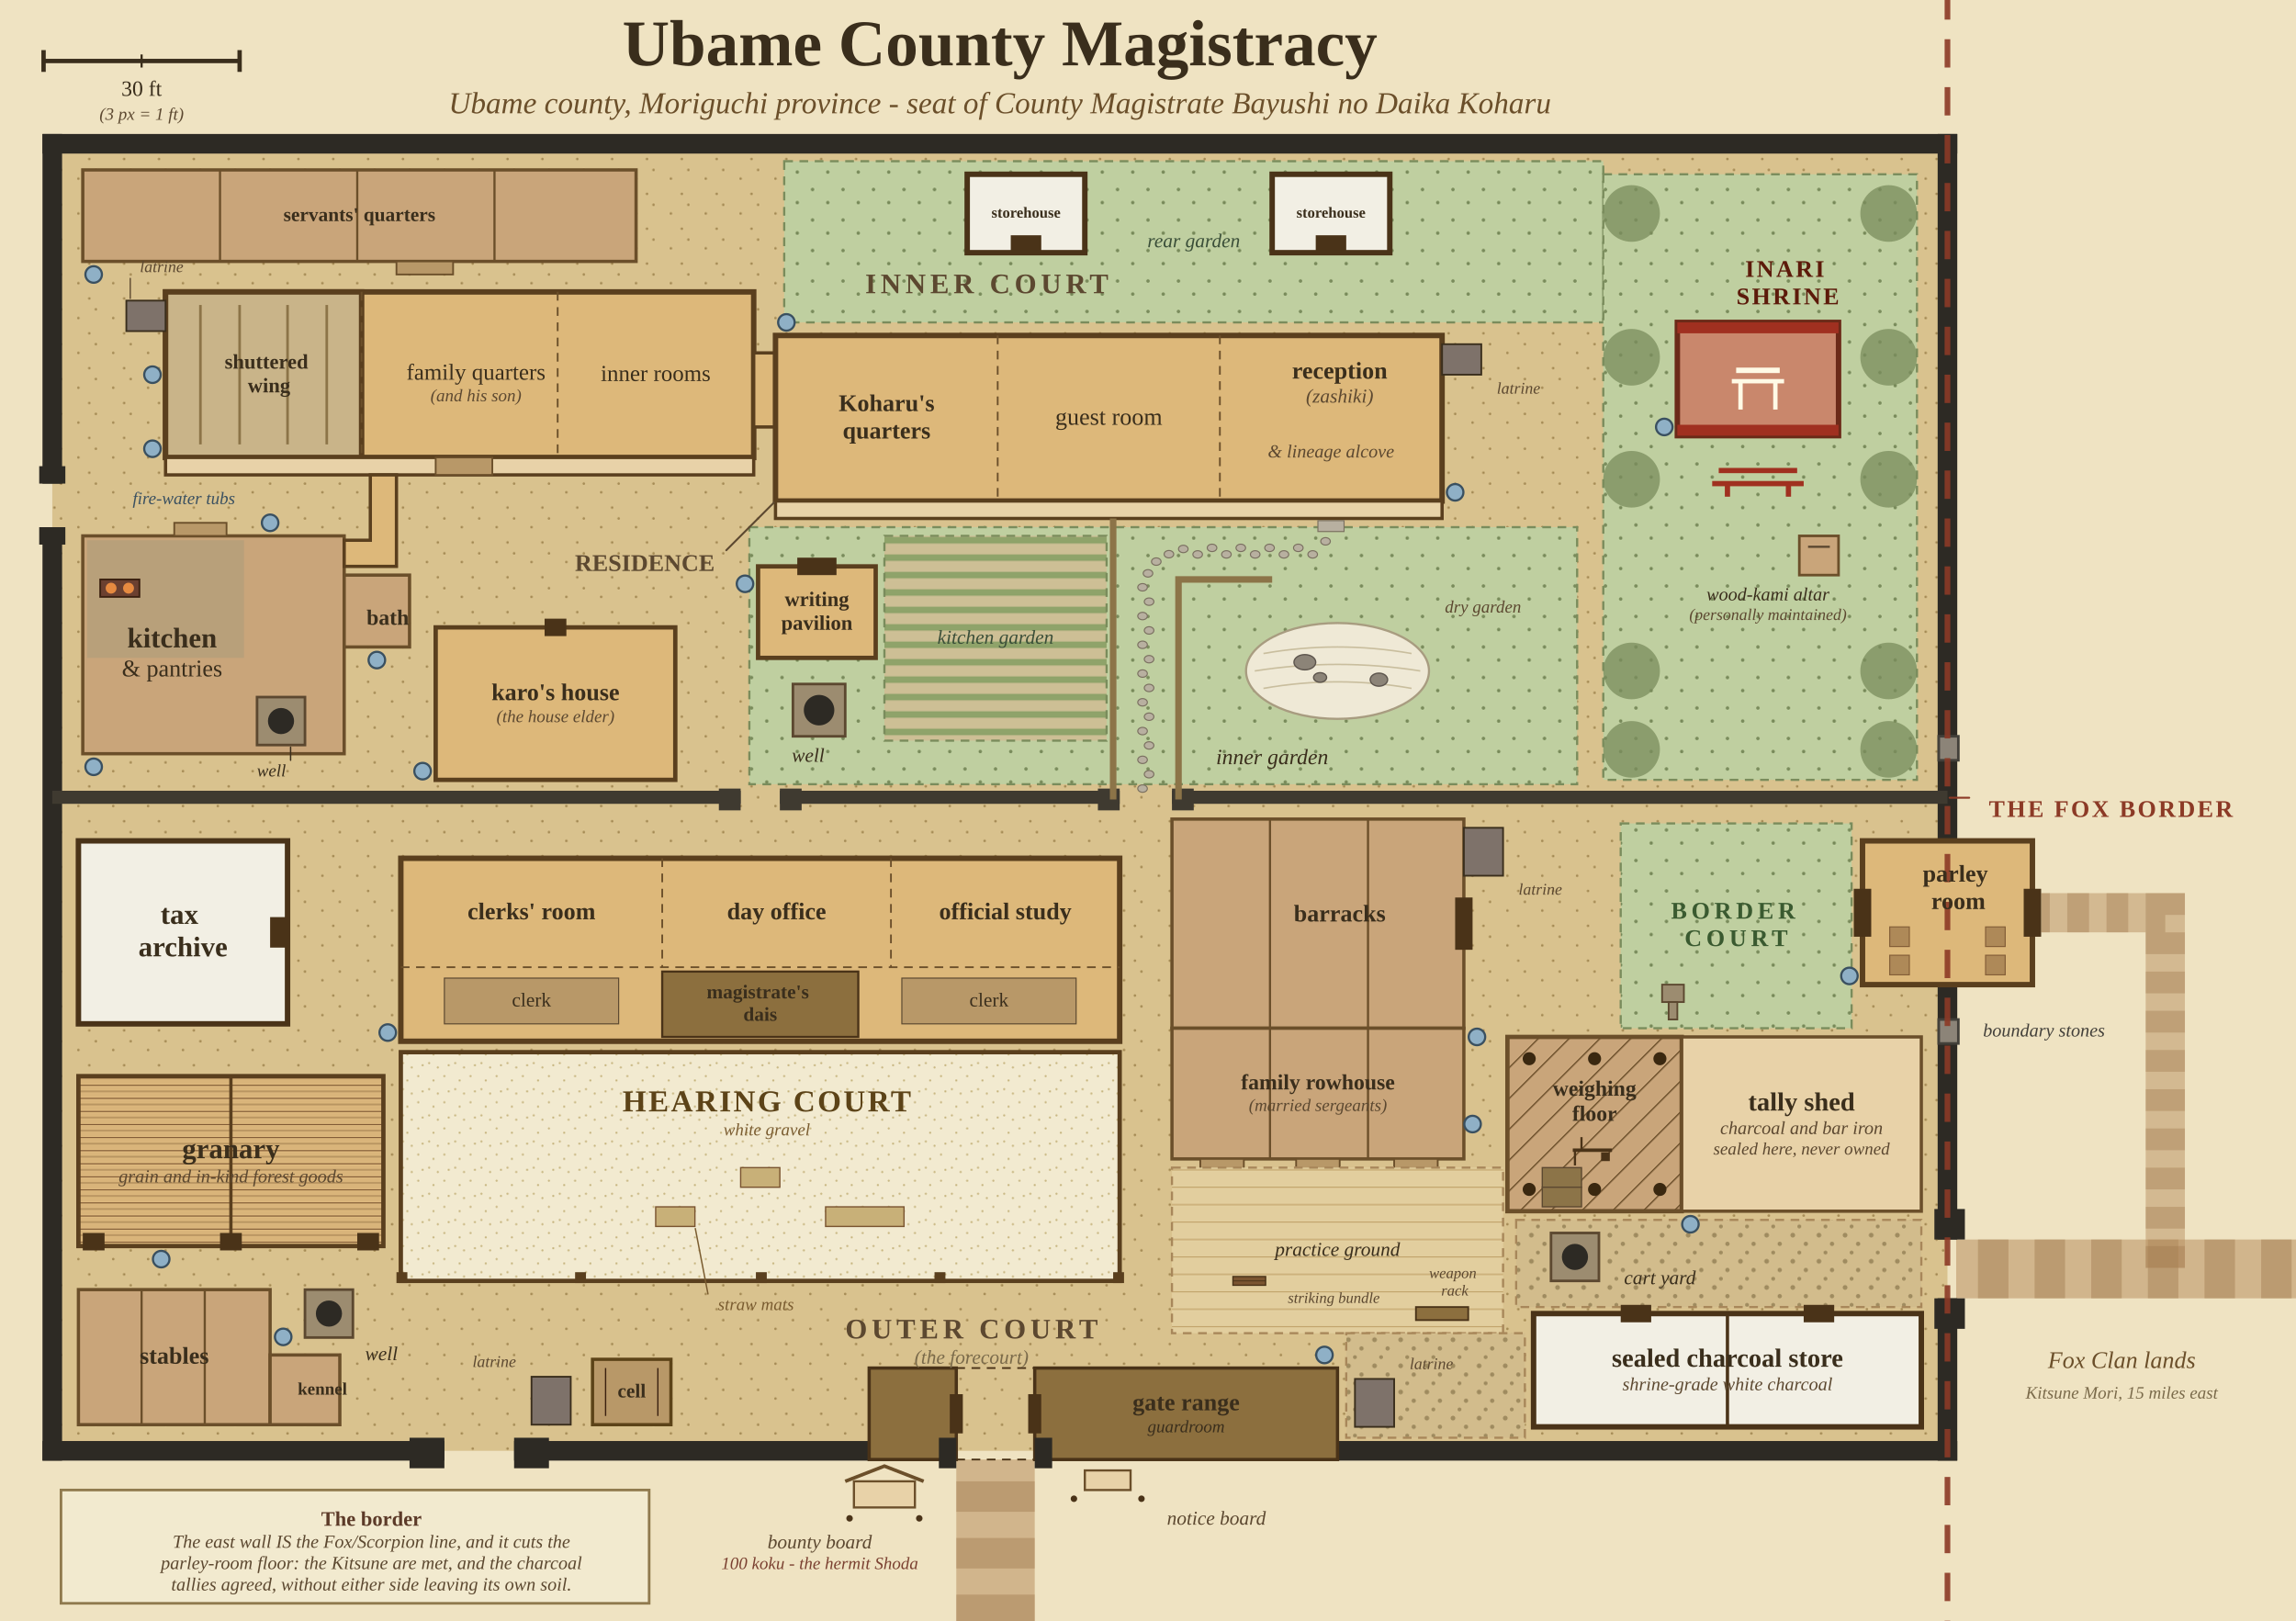
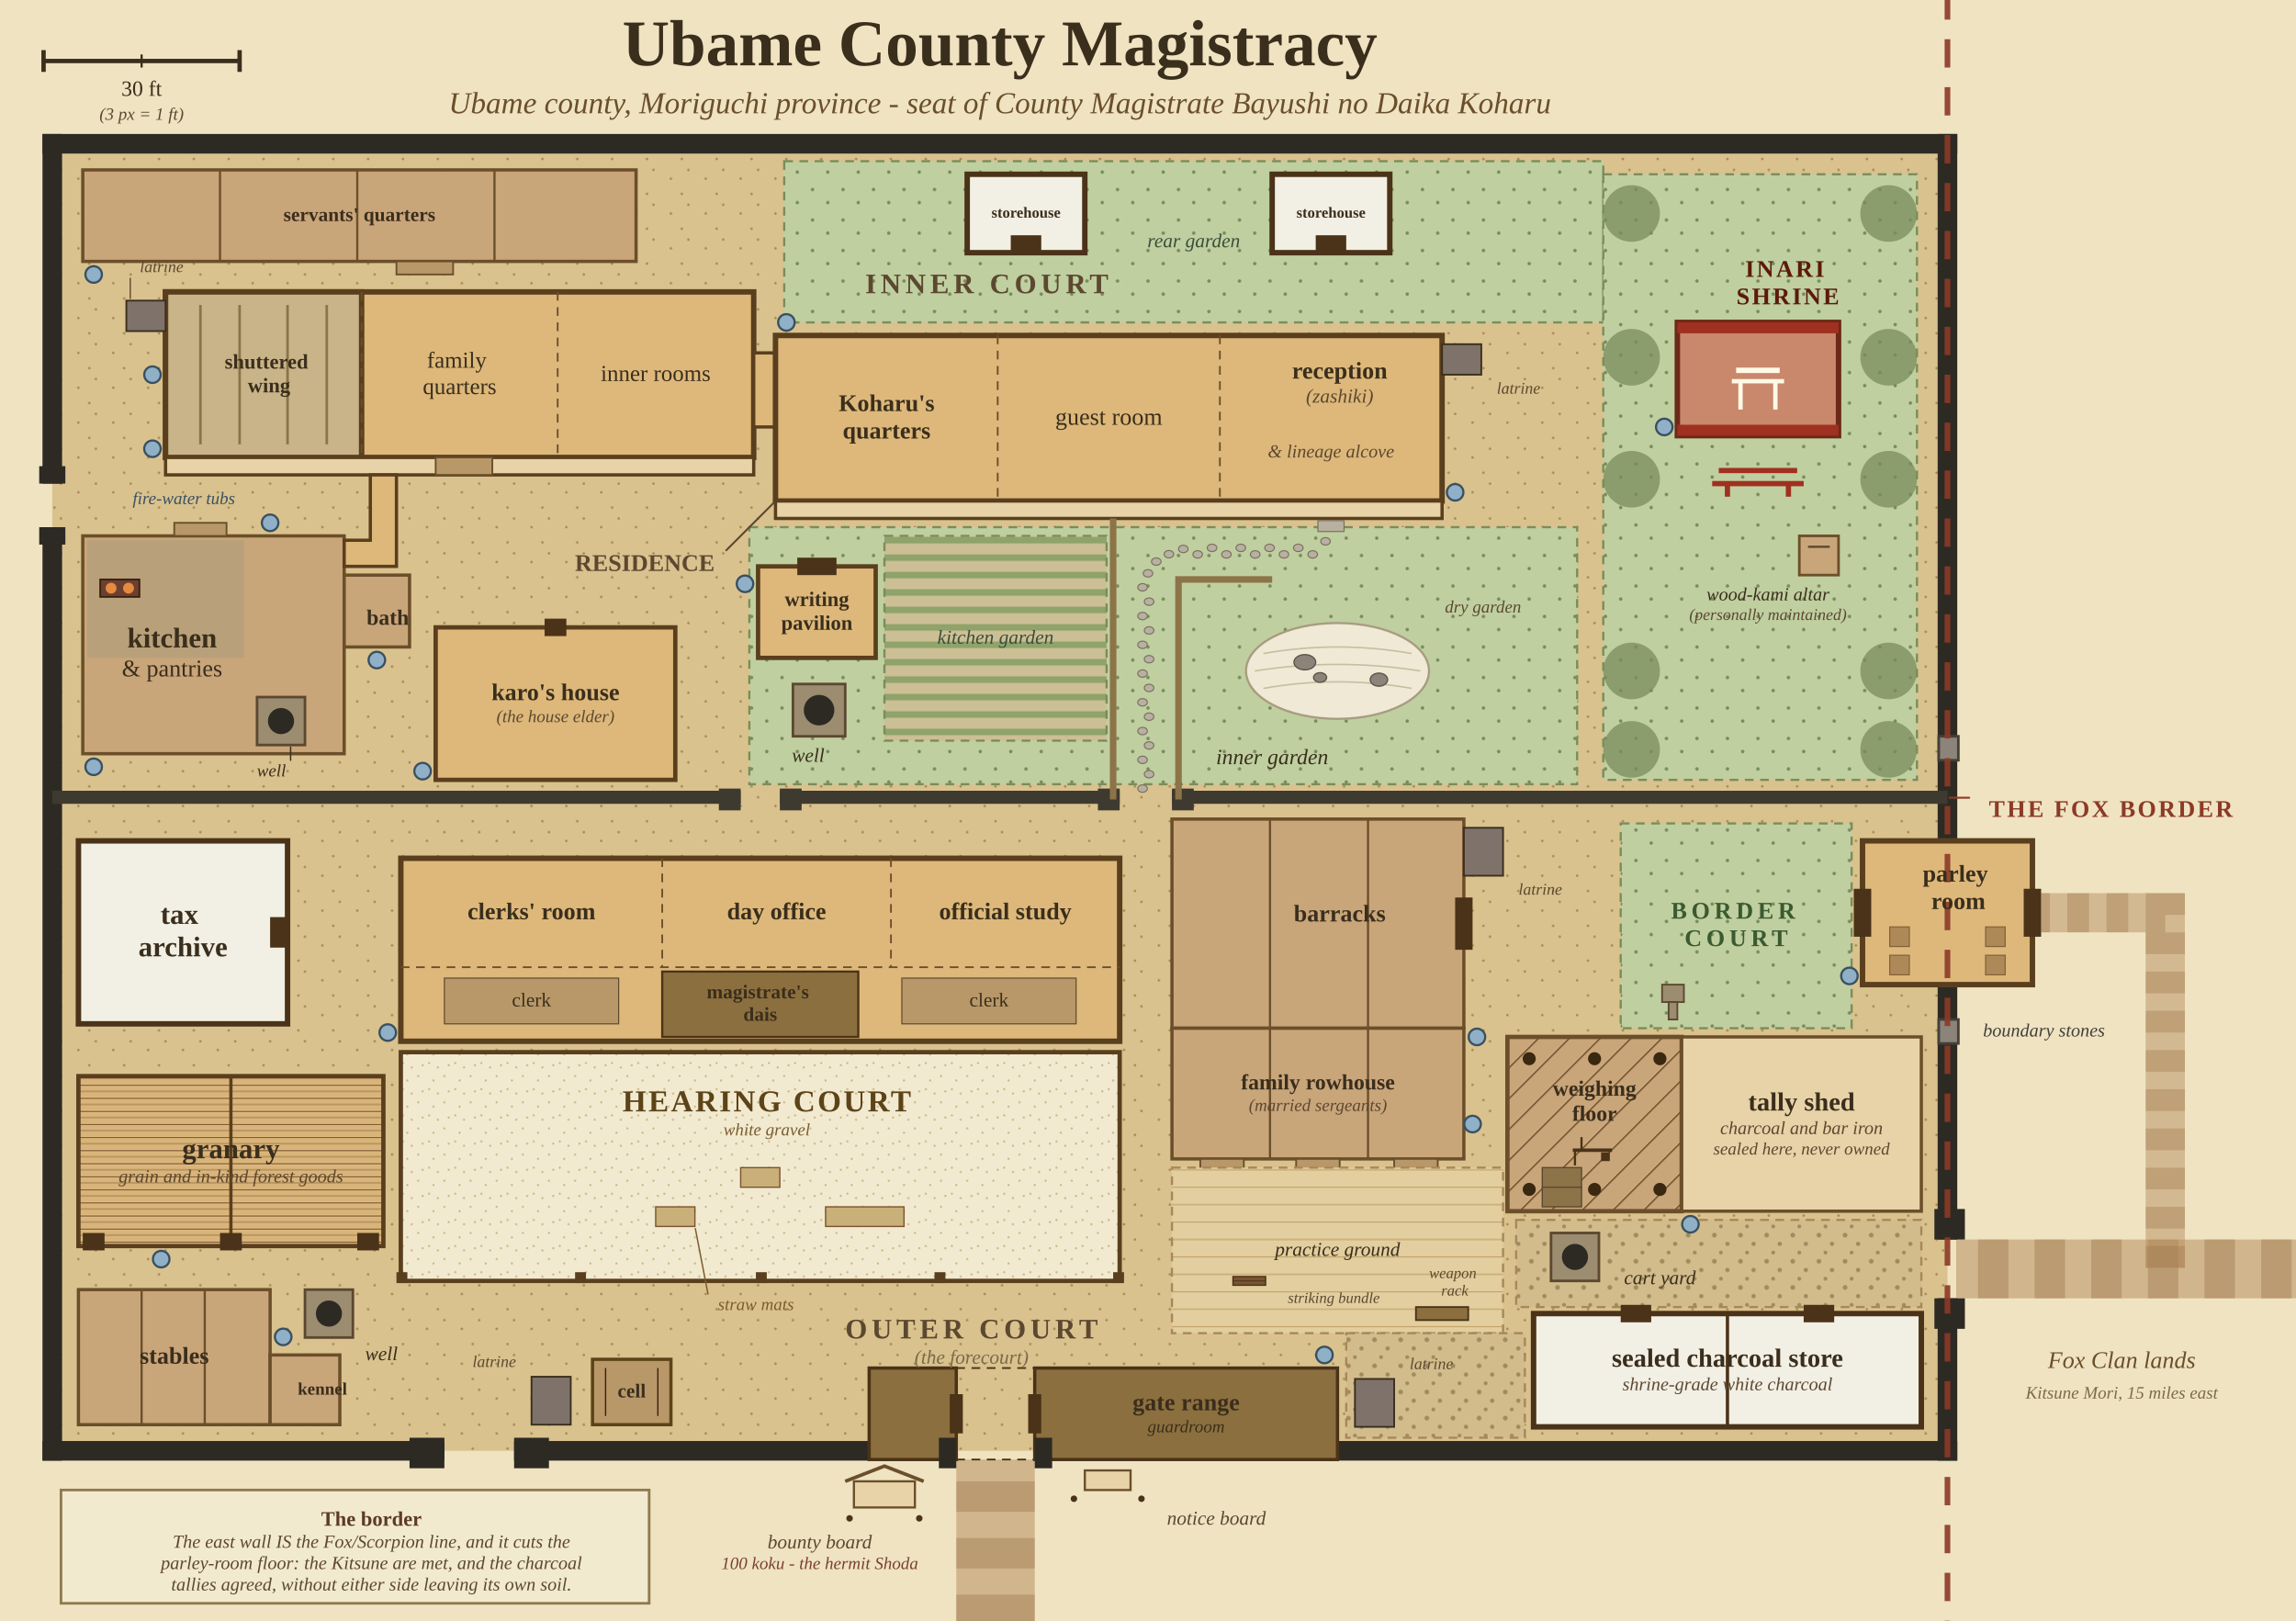
<svg xmlns="http://www.w3.org/2000/svg" viewBox="176 84 1054 744" font-family="Georgia, 'Times New Roman', serif">
  <defs>
    <pattern id="colonnade-hatch" patternUnits="userSpaceOnUse" width="10" height="10" patternTransform="rotate(45)">
      <rect width="10" height="10" fill="#C9A57A" />
      <line x1="0" y1="0" x2="0" y2="10" stroke="#6B4F2A" stroke-width="1.2" />
    </pattern>
    <pattern id="vegetable-rows" patternUnits="userSpaceOnUse" width="8" height="8">
      <rect width="8" height="8" fill="#CDBF95" />
      <rect y="2.5" width="8" height="3" fill="#8FA36A" />
    </pattern>
    <pattern id="garden-stipple" patternUnits="userSpaceOnUse" width="14" height="14">
      <rect width="14" height="14" fill="#BFCFA0" />
      <circle cx="3" cy="3" r="0.8" fill="#7A8C5C" />
      <circle cx="10" cy="9" r="0.8" fill="#7A8C5C" />
    </pattern>
    <pattern id="court-earth" patternUnits="userSpaceOnUse" width="16" height="16">
      <rect width="16" height="16" fill="#D9C28E" />
      <circle cx="4" cy="6" r="0.6" fill="#A88E58" />
      <circle cx="12" cy="2" r="0.6" fill="#A88E58" />
      <circle cx="9" cy="13" r="0.6" fill="#A88E58" />
    </pattern>
    <pattern id="keiko-earth" patternUnits="userSpaceOnUse" width="16" height="16">
      <rect width="16" height="16" fill="#E2CE9E" />
      <line x1="0" y1="5" x2="16" y2="5" stroke="#C2A46C" stroke-width="0.5" />
      <line x1="0" y1="13" x2="16" y2="13" stroke="#C2A46C" stroke-width="0.5" />
    </pattern>
    <pattern id="oshirasu-sand" patternUnits="userSpaceOnUse" width="12" height="12">
      <rect width="12" height="12" fill="#F2EAD0" />
      <circle cx="3" cy="4" r="0.5" fill="#C9B884" />
      <circle cx="8" cy="2" r="0.5" fill="#C9B884" />
      <circle cx="10" cy="9" r="0.5" fill="#C9B884" />
      <circle cx="5" cy="10" r="0.5" fill="#C9B884" />
      <circle cx="1" cy="8" r="0.5" fill="#C9B884" />
    </pattern>
    <pattern id="granary-slats" patternUnits="userSpaceOnUse" width="14" height="6">
      <rect width="14" height="6" fill="#D9B47A" />
      <line x1="0" y1="0" x2="14" y2="0" stroke="#7A5430" stroke-width="0.8" />
      <line x1="0" y1="3" x2="14" y2="3" stroke="#A88454" stroke-width="0.5" />
    </pattern>
    <pattern id="cart-gravel" patternUnits="userSpaceOnUse" width="12" height="12">
      <rect width="12" height="12" fill="#D2BC8C" />
      <circle cx="3" cy="3" r="1.1" fill="#A08C60" />
      <circle cx="9" cy="7" r="1.0" fill="#A08C60" />
      <circle cx="6" cy="11" r="0.9" fill="#A08C60" />
    </pattern>
  </defs>
  <rect x="0" y="0" width="1300" height="900" fill="#EFE3C2" data-kind="-" />
  <g data-kind="road">
    <path d="M 633 830 L 633 754" stroke="#B89060" stroke-width="36" stroke-linecap="butt" opacity="0.55" />
    <path d="M 633 830 L 633 754" stroke="#9C7448" stroke-width="36" stroke-dasharray="14 12" fill="none" opacity="0.4" />
  </g>
  <g data-kind="road">
    <path d="M 1280 666.5 L 1074 666.5" stroke="#B89060" stroke-width="27" stroke-linecap="butt" opacity="0.55" />
    <path d="M 1280 666.5 L 1074 666.5" stroke="#9C7448" stroke-width="27" stroke-dasharray="14 12" fill="none" opacity="0.4" />
    <path d="M 1170 666 L 1170 503 L 1113 503" stroke="#B89060" stroke-width="18" fill="none" stroke-linecap="butt" opacity="0.5" />
    <path d="M 1170 666 L 1170 503 L 1113 503" stroke="#9C7448" stroke-width="18" stroke-dasharray="10 8" fill="none" opacity="0.35" />
  </g>
  <text x="635" y="114" text-anchor="middle" font-size="30" font-weight="bold" fill="#3A2E1C" data-kind="-">Ubame County Magistracy</text>
  <text x="635" y="136" text-anchor="middle" font-size="14" font-style="italic" fill="#6B4F2A" data-kind="-">Ubame county, Moriguchi province - seat of County Magistrate Bayushi no Daika Koharu</text>
  <g data-kind="-">
    <g stroke="#3A2E1C">
      <line x1="196" y1="112" x2="286" y2="112" stroke-width="2" />
      <line x1="196" y1="107" x2="196" y2="117" stroke-width="2" />
      <line x1="286" y1="107" x2="286" y2="117" stroke-width="2" />
      <line x1="241" y1="109" x2="241" y2="115" stroke-width="1" />
    </g>
    <text x="241" y="128" text-anchor="middle" font-size="10" fill="#3A2E1C">30 ft</text>
    <text x="241" y="139" text-anchor="middle" font-size="8" font-style="italic" fill="#5C4830">(3 px = 1 ft)</text>
  </g>
  <rect x="200" y="150" width="870" height="301" fill="url(#court-earth)" id="precinct" data-kind="inner court" />
  <rect x="200" y="450" width="870" height="300" fill="url(#court-earth)" id="precinct" data-kind="outer court" />
  <g stroke="#2D2A24" stroke-width="9" fill="none" stroke-linecap="square" data-kind="compound wall">
    <line x1="200" y1="150" x2="1070" y2="150" />
    <line x1="200" y1="150" x2="200" y2="301.5" />
    <line x1="200" y1="330.5" x2="200" y2="750" />
    <line x1="1070" y1="150" x2="1070" y2="465.5" />
    <line x1="1070" y1="540.5" x2="1070" y2="648.5" />
    <line x1="1070" y1="684.5" x2="1070" y2="750" />
    <line x1="200" y1="750" x2="375.5" y2="750" />
    <line x1="416.5" y1="750" x2="570.5" y2="750" />
    <line x1="794.5" y1="750" x2="1070" y2="750" />
  </g>
  <g fill="#2D2A24" data-kind="side gate">
    <rect x="364" y="744" width="16" height="14" />
    <rect x="412" y="744" width="16" height="14" />
    <rect x="194" y="298" width="12" height="8" />
    <rect x="194" y="326" width="12" height="8" />
    <rect x="1064" y="639" width="14" height="14" />
    <rect x="1064" y="680" width="14" height="14" />
  </g>
  <g stroke="#3F3A30" stroke-width="6" fill="none" data-kind="court divider">
    <line x1="200" y1="450" x2="516" y2="450" />
    <line x1="534" y1="450" x2="690" y2="450" />
    <line x1="714" y1="450" x2="1070" y2="450" />
  </g>
  <g fill="#3F3A30" data-kind="nakamon" data-part-of="court divider">
    <rect x="506" y="446" width="10" height="10" />
    <rect x="534" y="446" width="10" height="10" />
  </g>
  <g fill="#3F3A30" data-kind="nakamon" data-part-of="court divider">
    <rect x="680" y="446" width="10" height="10" />
    <rect x="714" y="446" width="10" height="10" />
  </g>
  <g data-kind="tax archive">
    <rect x="212" y="470" width="96" height="84" fill="#F2EFE4" stroke="#4A3318" stroke-width="2.5" />
    <rect x="300" y="505" width="8" height="14" fill="#4A3318" data-kind="door" />
    <text x="260.0" y="508.1" text-anchor="middle" font-size="13" font-weight="bold" fill="#3A2E1C">
      <tspan x="260.0" dy="0.0">tax</tspan>
      <tspan x="260.0" dy="14.9">archive</tspan>
    </text>
  </g>
  <g data-kind="granary">
    <rect x="212" y="578" width="140" height="78" fill="url(#granary-slats)" stroke="#5A3F1E" stroke-width="2" />
    <line x1="282" y1="578" x2="282" y2="656" stroke="#5A3F1E" stroke-width="1.5" />
    <g data-kind="granary stilts">
      <rect x="214" y="650" width="10" height="8" fill="#4A3318" />
      <rect x="277" y="650" width="10" height="8" fill="#4A3318" />
      <rect x="340" y="650" width="10" height="8" fill="#4A3318" />
    </g>
    <text x="282.0" y="615.7" text-anchor="middle" font-size="13" font-weight="bold" fill="#3A2E1C">granary</text>
    <text x="282.0" y="626.8" text-anchor="middle" font-size="8.5" font-style="italic" fill="#5C4830">grain and in-kind forest goods</text>
  </g>
  <g data-kind="stables">
    <rect x="212" y="676" width="88" height="62" fill="#C9A57A" stroke="#6B4F2A" stroke-width="1.5" />
    <line x1="241" y1="676" x2="241" y2="738" stroke="#6B4F2A" stroke-width="1" />
    <line x1="270" y1="676" x2="270" y2="738" stroke="#6B4F2A" stroke-width="1" />
    <text x="256.0" y="710.0" text-anchor="middle" font-size="11" font-weight="bold" fill="#3A2E1C">stables</text>
  </g>
  <g data-kind="kennel">
    <rect x="300" y="706" width="32" height="32" fill="#C9A57A" stroke="#6B4F2A" stroke-width="1.5" />
    <text x="324.0" y="724.2" text-anchor="middle" font-size="8" font-weight="bold" fill="#3A2E1C">kennel</text>
  </g>
  <g data-kind="latrine">
    <rect x="420" y="716" width="18" height="22" fill="#7E726A" stroke="#3A2E1C" stroke-width="0.8" />
    <text x="402.9" y="711.5" text-anchor="middle" font-size="7.5" font-style="italic" fill="#5C4830">latrine</text>
  </g>
  <g data-kind="well">
    <rect x="316" y="676" width="22" height="22" fill="#9C8C70" stroke="#5C4830" stroke-width="1.2" />
    <circle cx="327" cy="687" r="6" fill="#2D2A24" />
    <text x="351.1" y="708.4" text-anchor="middle" font-size="9" font-style="italic" fill="#3A2E1C">well</text>
  </g>
  <g data-kind="office hall">
    <rect x="360" y="478" width="330" height="84" fill="#DDB87A" />
    <rect x="360" y="478" width="120" height="50" fill="#DDB87A" data-kind="clerks' room" />
    <rect x="480" y="478" width="105" height="50" fill="#DDB87A" data-kind="day office" />
    <rect x="585" y="478" width="105" height="50" fill="#DDB87A" data-kind="official study" />
    <rect x="360" y="478" width="330" height="84" fill="none" stroke="#5A3F1E" stroke-width="2.5" />
    <line x1="360" y1="528" x2="690" y2="528" stroke="#6B4F2A" stroke-width="0.8" stroke-dasharray="4 3" />
    <line x1="480" y1="478" x2="480" y2="528" stroke="#6B4F2A" stroke-width="0.8" stroke-dasharray="4 3" />
    <line x1="585" y1="478" x2="585" y2="528" stroke="#6B4F2A" stroke-width="0.8" stroke-dasharray="4 3" />
    <text x="420.0" y="506.0" text-anchor="middle" font-size="11" font-weight="bold" fill="#3A2E1C" data-kind="clerks' room">clerks' room</text>
    <text x="532.5" y="506.0" text-anchor="middle" font-size="11" font-weight="bold" fill="#3A2E1C" data-kind="day office">day office</text>
    <text x="637.5" y="506.0" text-anchor="middle" font-size="11" font-weight="bold" fill="#3A2E1C" data-kind="official study">official study</text>
    <rect x="480" y="530" width="90" height="30" fill="#8C6F3E" stroke="#4A3318" stroke-width="1" data-kind="magistrate's dais" />
    <text x="525.0" y="542.3" text-anchor="middle" font-size="9" font-weight="bold" fill="#3A2E1C" data-kind="magistrate's dais">
      <tspan x="525.0" dy="0.0">magistrate's</tspan>
      <tspan x="525.0" dy="10.3">dais</tspan>
    </text>
    <g data-kind="clerks' seats">
      <rect x="380" y="533" width="80" height="21" fill="#B89868" stroke="#5C4830" stroke-width="0.5" />
      <text x="420.0" y="546.0" text-anchor="middle" font-size="9" fill="#3A2E1C">clerk</text>
      <rect x="590" y="533" width="80" height="21" fill="#B89868" stroke="#5C4830" stroke-width="0.5" />
      <text x="630.0" y="546.0" text-anchor="middle" font-size="9" fill="#3A2E1C">clerk</text>
    </g>
  </g>
  <g data-kind="hearing court">
    <rect x="360" y="567" width="330" height="105" fill="url(#oshirasu-sand)" stroke="#5A3F1E" stroke-width="2" />
    <g fill="#5A3F1E">
      <rect x="358" y="668" width="5" height="5" />
      <rect x="440" y="668" width="5" height="5" />
      <rect x="523" y="668" width="5" height="5" />
      <rect x="605" y="668" width="5" height="5" />
      <rect x="687" y="668" width="5" height="5" />
    </g>
    <text x="528.0" y="594.2" text-anchor="middle" font-size="14" font-weight="bold" letter-spacing="1" fill="#5C4318">HEARING COURT</text>
    <text x="528.0" y="605.2" text-anchor="middle" font-size="8" font-style="italic" fill="#7A5C30">white gravel</text>
    <g data-kind="kneeling positions">
      <g fill="#C8B078" stroke="#7A5430" stroke-width="0.6">
        <rect x="516" y="620" width="18" height="9" />
        <rect x="477" y="638" width="18" height="9" />
        <rect x="555" y="638" width="36" height="9" />
      </g>
      <text x="523.0" y="685.4" text-anchor="middle" font-size="8" font-style="italic" fill="#7A5C30">straw mats</text>
      <line x1="501.0" y1="678.0" x2="495.2" y2="648.0" stroke="#7A5C30" stroke-width="0.64" stroke-linecap="round" data-leader="1" />
    </g>
  </g>
  <g data-kind="cell">
    <rect x="448" y="708" width="36" height="30" fill="#B89868" stroke="#5C4318" stroke-width="1.5" />
    <line x1="454" y1="712" x2="454" y2="734" stroke="#3A2010" stroke-width="0.6" />
    <line x1="478" y1="712" x2="478" y2="734" stroke="#3A2010" stroke-width="0.6" />
    <text x="466.0" y="725.5" text-anchor="middle" font-size="9" font-weight="bold" fill="#3A2E1C">cell</text>
  </g>
  <g data-kind="gatehouse">
    <rect x="575" y="712" width="40" height="42" fill="#8C6F3E" stroke="#4A3318" stroke-width="1.5" />
    <rect x="651" y="712" width="139" height="42" fill="#8C6F3E" stroke="#4A3318" stroke-width="1.5" />
    <line x1="615" y1="712" x2="651" y2="712" stroke="#4A3318" stroke-width="0.8" stroke-dasharray="4 3" />
    <line x1="615" y1="754" x2="651" y2="754" stroke="#4A3318" stroke-width="0.8" stroke-dasharray="4 3" />
    <rect x="648" y="724" width="6" height="18" fill="#4A3318" data-kind="door" />
    <rect x="612" y="724" width="6" height="18" fill="#4A3318" data-kind="door" />
    <text x="720.5" y="731.4" text-anchor="middle" font-size="11" font-weight="bold" fill="#3A2E1C">gate range</text>
    <text x="720.5" y="741.5" text-anchor="middle" font-size="8" font-style="italic" fill="#3A2E1C">guardroom</text>
  </g>
  <g fill="#2D2A24" data-kind="main gate">
    <rect x="607" y="744" width="8" height="14" />
    <rect x="651" y="744" width="8" height="14" />
  </g>
  <g data-kind="barracks">
    <rect x="714" y="460" width="134" height="96" fill="#C9A57A" stroke="#6B4F2A" stroke-width="1.5" />
    <line x1="759" y1="460" x2="759" y2="556" stroke="#6B4F2A" stroke-width="1" />
    <line x1="804" y1="460" x2="804" y2="556" stroke="#6B4F2A" stroke-width="1" />
    <rect x="844" y="496" width="8" height="24" fill="#4A3318" data-kind="door" />
    <text x="791.0" y="507.0" text-anchor="middle" font-size="11" font-weight="bold" fill="#3A2E1C">barracks</text>
  </g>
  <g data-kind="retainers' quarters">
    <rect x="714" y="556" width="134" height="60" fill="#C9A57A" stroke="#6B4F2A" stroke-width="1.5" />
    <line x1="759" y1="556" x2="759" y2="616" stroke="#6B4F2A" stroke-width="1" />
    <line x1="804" y1="556" x2="804" y2="616" stroke="#6B4F2A" stroke-width="1" />
    <rect x="727" y="616" width="20" height="6" fill="#B89868" stroke="#6B4F2A" stroke-width="0.8" data-kind="door" />
    <rect x="771" y="616" width="20" height="6" fill="#B89868" stroke="#6B4F2A" stroke-width="0.8" data-kind="door" />
    <rect x="816" y="616" width="20" height="6" fill="#B89868" stroke="#6B4F2A" stroke-width="0.8" data-kind="door" />
    <text x="781.0" y="584.1" text-anchor="middle" font-size="10" font-weight="bold" fill="#3A2E1C">family rowhouse</text>
    <text x="781.0" y="594.0" text-anchor="middle" font-size="8" font-style="italic" fill="#5C4830">(married sergeants)</text>
  </g>
  <g data-kind="latrine">
    <rect x="848" y="464" width="18" height="22" fill="#7E726A" stroke="#3A2E1C" stroke-width="0.8" />
    <text x="883.1" y="494.7" text-anchor="middle" font-size="7.5" font-style="italic" fill="#5C4830">latrine</text>
  </g>
  <g data-kind="practice ground">
    <rect x="714" y="620" width="152" height="76" fill="url(#keiko-earth)" stroke="#A8875A" stroke-width="1" stroke-dasharray="4 3" />
    <text x="790.0" y="660.5" text-anchor="middle" font-size="9" font-style="italic" fill="#3A2E1C">practice ground</text>
    <g data-kind="striking posts">
      <rect x="742" y="670" width="15" height="4" fill="#7A5430" stroke="#4A3318" stroke-width="0.6" />
      <line x1="742" y1="672" x2="757" y2="672" stroke="#4A3318" stroke-width="0.4" />
      <text x="788.3" y="682.1" text-anchor="middle" font-size="7" font-style="italic" fill="#5C4830">striking bundle</text>
    </g>
    <g data-kind="weapon rack">
      <rect x="826" y="684" width="24" height="6" fill="#8C6F3E" stroke="#4A3318" stroke-width="0.8" />
      <text x="843.8" y="670.7" text-anchor="middle" font-size="7" font-style="italic" fill="#5C4830">
        <tspan x="843.8" dy="0.0">weapon</tspan>
        <tspan x="843.8" dy="8.0">rack</tspan>
      </text>
    </g>
  </g>
  <g data-kind="border court">
    <rect x="920" y="462" width="106" height="94" fill="url(#garden-stipple)" stroke="#7A8C5C" stroke-width="1" stroke-dasharray="4 3" />
    <g transform="translate(944, 540)" data-kind="stone lantern">
      <rect x="-5" y="-4" width="10" height="8" fill="#9C8C70" stroke="#5C4830" stroke-width="0.8" />
      <rect x="-2" y="4" width="4" height="8" fill="#9C8C70" stroke="#5C4830" stroke-width="0.8" />
    </g>
  </g>
  <g data-kind="weighing floor">
    <rect x="868" y="560" width="80" height="80" fill="url(#colonnade-hatch)" stroke="#6B4F2A" stroke-width="2" />
    <circle cx="878" cy="570" r="3" fill="#3A2810" />
    <circle cx="938" cy="570" r="3" fill="#3A2810" />
    <circle cx="878" cy="630" r="3" fill="#3A2810" />
    <circle cx="938" cy="630" r="3" fill="#3A2810" />
    <circle cx="908" cy="570" r="3" fill="#3A2810" />
    <circle cx="908" cy="630" r="3" fill="#3A2810" />
    <g data-kind="steelyard">
      <line x1="898" y1="612" x2="916" y2="612" stroke="#4A3318" stroke-width="1.6" />
      <line x1="902" y1="606" x2="902" y2="612" stroke="#4A3318" stroke-width="1" />
      <line x1="899" y1="612" x2="899" y2="619" stroke="#4A3318" stroke-width="1" />
      <rect x="911" y="613" width="4" height="4" fill="#4A3318" />
    </g>
    <g data-kind="charcoal bales">
      <rect x="884" y="620" width="18" height="9" fill="#8C7448" stroke="#5C4830" stroke-width="0.6" />
      <rect x="884" y="629" width="18" height="9" fill="#8C7448" stroke="#5C4830" stroke-width="0.6" />
    </g>
    <text x="908.0" y="587.0" text-anchor="middle" font-size="10" font-weight="bold" fill="#3A2E1C">weighing</text>
    <text x="908.0" y="598.5" text-anchor="middle" font-size="10" font-weight="bold" fill="#3A2E1C">floor</text>
  </g>
  <g data-kind="tally office">
    <rect x="948" y="560" width="110" height="80" fill="#E8D2A8" stroke="#6B4F2A" stroke-width="1.5" />
    <text x="1003.0" y="593.8" text-anchor="middle" font-size="12" font-weight="bold" fill="#3A2E1C">tally shed</text>
    <text x="1003.0" y="604.6" text-anchor="middle" font-size="8.5" font-style="italic" fill="#5C4830">charcoal and bar iron</text>
    <text x="1003.0" y="614.0" text-anchor="middle" font-size="8" font-style="italic" fill="#5C4830">sealed here, never owned</text>
  </g>
  <g data-kind="cart yard">
    <rect x="872" y="644" width="186" height="40" fill="url(#cart-gravel)" stroke="#A8875A" stroke-width="1" stroke-dasharray="4 3" />
    <rect x="794" y="696" width="82" height="48" fill="url(#cart-gravel)" stroke="#A8875A" stroke-width="1" stroke-dasharray="4 3" />
    <text x="938.0" y="673.5" text-anchor="middle" font-size="9" font-style="italic" fill="#3A2E1C">cart yard</text>
  </g>
  <g data-kind="latrine">
    <rect x="798" y="717" width="18" height="22" fill="#7E726A" stroke="#3A2E1C" stroke-width="0.8" />
    <text x="833.1" y="712.5" text-anchor="middle" font-size="7.5" font-style="italic" fill="#5C4830">latrine</text>
  </g>
  <g data-kind="well">
    <rect x="888" y="650" width="22" height="22" fill="#9C8C70" stroke="#5C4830" stroke-width="1.2" />
    <circle cx="899" cy="661" r="6" fill="#2D2A24" />
  </g>
  <g data-kind="charcoal store">
    <rect x="880" y="687" width="178" height="52" fill="#F2EFE4" stroke="#4A3318" stroke-width="2.5" />
    <line x1="969" y1="687" x2="969" y2="739" stroke="#4A3318" stroke-width="1.5" />
    <rect x="920" y="683" width="14" height="8" fill="#4A3318" data-kind="door" />
    <rect x="1004" y="683" width="14" height="8" fill="#4A3318" data-kind="door" />
    <text x="969.0" y="711.4" text-anchor="middle" font-size="12" font-weight="bold" fill="#3A2E1C">sealed charcoal store</text>
    <text x="969.0" y="722.2" text-anchor="middle" font-size="8.5" font-style="italic" fill="#5C4830">shrine-grade white charcoal</text>
  </g>
  <g data-kind="servants' quarters">
    <rect x="214" y="162" width="254" height="42" fill="#C9A57A" stroke="#6B4F2A" stroke-width="1.5" />
    <line x1="277" y1="162" x2="277" y2="204" stroke="#6B4F2A" stroke-width="1" />
    <line x1="340" y1="162" x2="340" y2="204" stroke="#6B4F2A" stroke-width="1" />
    <line x1="403" y1="162" x2="403" y2="204" stroke="#6B4F2A" stroke-width="1" />
    <rect x="358" y="204" width="26" height="6" fill="#B89868" stroke="#6B4F2A" stroke-width="0.8" data-kind="door" />
    <text x="341.0" y="185.5" text-anchor="middle" font-size="9" font-weight="bold" fill="#3A2E1C">servants' quarters</text>
  </g>
  <g data-kind="rear garden">
    <rect x="536" y="158" width="376" height="74" fill="url(#garden-stipple)" stroke="#7A8C5C" stroke-width="1" stroke-dasharray="4 3" />
    <text x="724.0" y="197.5" text-anchor="middle" font-size="9" font-style="italic" fill="#3A4E38">rear garden</text>
  </g>
  <g data-kind="storehouse">
    <rect x="620" y="164" width="54" height="36" fill="#F2EFE4" stroke="#4A3318" stroke-width="2.5" />
    <rect x="640" y="192" width="14" height="8" fill="#4A3318" data-kind="door" />
    <text x="647.0" y="183.9" text-anchor="middle" font-size="7" font-weight="bold" fill="#3A2E1C">storehouse</text>
  </g>
  <g data-kind="storehouse">
    <rect x="760" y="164" width="54" height="36" fill="#F2EFE4" stroke="#4A3318" stroke-width="2.5" />
    <rect x="780" y="192" width="14" height="8" fill="#4A3318" data-kind="door" />
    <text x="787.0" y="183.9" text-anchor="middle" font-size="7" font-weight="bold" fill="#3A2E1C">storehouse</text>
  </g>
  <rect x="912" y="164" width="144" height="278" fill="url(#garden-stipple)" stroke="#7A8C5C" stroke-width="1" stroke-dasharray="4 3" data-kind="shrine grove" />
  <g fill="#7A8C5C" opacity="0.75" data-kind="shrine grove">
    <circle cx="925" cy="182" r="13" />
    <circle cx="1043" cy="182" r="13" />
    <circle cx="925" cy="248" r="13" />
    <circle cx="1043" cy="248" r="13" />
    <circle cx="925" cy="304" r="13" />
    <circle cx="1043" cy="304" r="13" />
    <circle cx="925" cy="392" r="13" />
    <circle cx="1043" cy="392" r="13" />
    <circle cx="925" cy="428" r="13" />
    <circle cx="1043" cy="428" r="13" />
  </g>
  <g data-kind="compound shrine">
    <rect x="946" y="232" width="74" height="52" fill="#C9876C" stroke="#6B2A18" stroke-width="2.5" />
    <rect x="946" y="232" width="74" height="5" fill="#A03020" />
    <rect x="946" y="279" width="74" height="5" fill="#A03020" />
    <g transform="translate(983, 254)">
      <line x1="-10" y1="0" x2="10" y2="0" stroke="#FFFAE6" stroke-width="2.5" />
      <line x1="-12" y1="5" x2="12" y2="5" stroke="#FFFAE6" stroke-width="2" />
      <line x1="-8" y1="5" x2="-8" y2="18" stroke="#FFFAE6" stroke-width="2" />
      <line x1="8" y1="5" x2="8" y2="18" stroke="#FFFAE6" stroke-width="2" />
    </g>
  </g>
  <text x="996.7" y="211.1" text-anchor="middle" font-size="11" font-weight="bold" letter-spacing="1" fill="#5C1A0A" data-kind="compound shrine">
    <tspan x="996.7" dy="0.0">INARI</tspan>
    <tspan x="996.7" dy="12.6">SHRINE</tspan>
  </text>
  <g stroke="#A03020" stroke-width="2.4" fill="none" data-kind="torii" data-part-of="compound shrine">
    <line x1="965" y1="300" x2="1001" y2="300" />
    <line x1="962" y1="306" x2="1004" y2="306" />
    <line x1="969" y1="306" x2="969" y2="312" />
    <line x1="997" y1="306" x2="997" y2="312" />
  </g>
  <g data-kind="wood-kami altar">
    <rect x="1002" y="330" width="18" height="18" fill="#C9A57A" stroke="#6B4F2A" stroke-width="1.2" />
    <line x1="1006" y1="335" x2="1016" y2="335" stroke="#5C4830" stroke-width="1" />
    <text x="987.6" y="359.6" text-anchor="middle" font-size="8.5" font-style="italic" fill="#3A2E1C">wood-kami altar</text>
    <text x="987.6" y="368.6" text-anchor="middle" font-size="7.5" font-style="italic" fill="#5C4830">(personally maintained)</text>
  </g>
  <g data-kind="residence">
    <rect x="252" y="218" width="270" height="76" fill="#DDB87A" />
    <rect x="342" y="218" width="90" height="76" fill="#DDB87A" data-kind="family quarters" />
    <rect x="432" y="218" width="90" height="76" fill="#DDB87A" data-kind="inner rooms" />
    <rect x="252" y="218" width="270" height="76" fill="none" stroke="#5A3F1E" stroke-width="2.5" />
    <rect x="252" y="218" width="90" height="76" fill="#C9B489" stroke="#5A3F1E" stroke-width="2.5" data-kind="shuttered wing" />
    <rect x="252" y="294" width="270" height="8" fill="#E8D2A8" stroke="#5A3F1E" stroke-width="1.5" data-kind="engawa" />
    <line x1="342" y1="218" x2="342" y2="294" stroke="#6B4F2A" stroke-width="0.8" stroke-dasharray="4 3" />
    <line x1="432" y1="218" x2="432" y2="294" stroke="#6B4F2A" stroke-width="0.8" stroke-dasharray="4 3" />
    <g data-kind="shuttered wing">
      <g stroke="#8C7448" stroke-width="1.2" data-texture="1">
        <line x1="268" y1="224" x2="268" y2="288" />
        <line x1="286" y1="224" x2="286" y2="288" />
        <line x1="308" y1="224" x2="308" y2="288" />
        <line x1="326" y1="224" x2="326" y2="288" />
      </g>
    </g>
    <rect x="376" y="294" width="26" height="8" fill="#B89868" stroke="#6B4F2A" stroke-width="0.8" data-kind="door" />
    <g data-kind="shuttered wing">
      <text x="299.5" y="253.2" text-anchor="middle" font-size="9.5" font-weight="bold" fill="#3A2E1C">
        <tspan x="299.5" dy="0.0">shuttered</tspan>
        <tspan x="299.5" dy="10.9">wing</tspan>
      </text>
    </g>
    <g data-kind="family quarters">
-       <text x="394.5" y="258.3" text-anchor="middle" font-size="10.5" fill="#3A2E1C">family quarters</text>
-       <text x="394.5" y="268.2" text-anchor="middle" font-size="8" font-style="italic" fill="#5C4830">(and his son)</text>
+       <text x="387.0" y="252.8" text-anchor="middle" font-size="10.5" fill="#3A2E1C">
+         <tspan x="387.0" dy="0.0">family</tspan>
+         <tspan x="387.0" dy="12.1">quarters</tspan>
+       </text>
    </g>
    <text x="477.0" y="258.9" text-anchor="middle" font-size="10.5" fill="#3A2E1C" data-kind="inner rooms">inner rooms</text>
    <rect x="522" y="246" width="10" height="34" fill="#DDB87A" stroke="#5A3F1E" stroke-width="1.5" data-kind="residence corridor" />
    <rect x="532" y="238" width="306" height="76" fill="#DDB87A" />
    <rect x="532" y="238" width="102" height="76" fill="#DDB87A" data-kind="lord's quarters" />
    <rect x="634" y="238" width="102" height="76" fill="#DDB87A" data-kind="guest quarters" />
    <rect x="736" y="238" width="102" height="76" fill="#DDB87A" data-kind="reception room" />
    <rect x="532" y="238" width="306" height="76" fill="none" stroke="#5A3F1E" stroke-width="2.5" />
    <rect x="532" y="314" width="306" height="8" fill="#E8D2A8" stroke="#5A3F1E" stroke-width="1.5" data-kind="engawa" />
    <line x1="634" y1="238" x2="634" y2="314" stroke="#6B4F2A" stroke-width="0.8" stroke-dasharray="4 3" />
    <line x1="736" y1="238" x2="736" y2="314" stroke="#6B4F2A" stroke-width="0.8" stroke-dasharray="4 3" />
    <g data-kind="lord's quarters">
      <text x="583.0" y="272.7" text-anchor="middle" font-size="11" font-weight="bold" fill="#3A2E1C">Koharu's</text>
      <text x="583.0" y="285.3" text-anchor="middle" font-size="11" font-weight="bold" fill="#3A2E1C">quarters</text>
    </g>
    <text x="685.0" y="279.0" text-anchor="middle" font-size="11" fill="#3A2E1C" data-kind="guest quarters">guest room</text>
    <g data-kind="reception room">
      <text x="791.0" y="257.8" text-anchor="middle" font-size="11" font-weight="bold" fill="#3A2E1C">reception</text>
      <text x="791.0" y="268.8" text-anchor="middle" font-size="9" font-style="italic" fill="#5C4830">(zashiki)</text>
    </g>
    <text x="787" y="294" text-anchor="middle" font-size="8.5" font-style="italic" fill="#5C4830" data-kind="ancestral alcove">&amp; lineage alcove</text>
  </g>
  <g data-kind="latrine" data-part-of="residence">
    <rect x="838" y="242" width="18" height="14" fill="#7E726A" stroke="#3A2E1C" stroke-width="0.8" />
    <text x="873.1" y="264.7" text-anchor="middle" font-size="7.5" font-style="italic" fill="#5C4830">latrine</text>
    <rect x="234" y="222" width="18" height="14" fill="#7E726A" stroke="#3A2E1C" stroke-width="0.8" />
    <text x="250.2" y="208.9" text-anchor="middle" font-size="7.5" font-style="italic" fill="#5C4830">latrine</text>
    <line x1="235.8" y1="211.8" x2="235.8" y2="221.0" stroke="#5C4830" stroke-width="0.60" stroke-linecap="round" data-leader="1" />
  </g>
  <g data-kind="kitchen">
    <rect x="214" y="330" width="120" height="100" fill="#C9A57A" stroke="#6B4F2A" stroke-width="1.5" />
    <rect x="216" y="332" width="72" height="54" fill="#B8A07A" />
    <rect x="256" y="324" width="24" height="6" fill="#B89868" stroke="#6B4F2A" stroke-width="0.8" data-kind="door" />
    <g data-kind="hearth">
      <path d="M 222 350 h 18 v 8 h -18 z" fill="#6B4030" stroke="#3A2010" stroke-width="0.8" />
      <circle cx="227" cy="354" r="2.5" fill="#E68A40" />
      <circle cx="235" cy="354" r="2.5" fill="#E68A40" />
    </g>
    <text x="255.0" y="381.2" text-anchor="middle" font-size="13" font-weight="bold" fill="#3A2E1C">kitchen</text>
    <text x="255.0" y="394.5" text-anchor="middle" font-size="11" fill="#3A2E1C">&amp; pantries</text>
    <rect x="294" y="404" width="22" height="22" fill="#9C8C70" stroke="#5C4830" stroke-width="1.2" data-kind="well" />
    <circle cx="305" cy="415" r="6" fill="#2D2A24" data-kind="well" />
    <text x="300.6" y="440.4" text-anchor="middle" font-size="8" font-style="italic" fill="#3A2E1C" data-kind="well">well</text>
    <line x1="309.4" y1="433.0" x2="309.4" y2="427.0" stroke="#3A2E1C" stroke-width="0.64" stroke-linecap="round" data-kind="well" data-leader="1" />
  </g>
  <path d="M 334 332 H 346 V 302 H 358 V 344 H 334 Z" fill="#DDB87A" stroke="#5A3F1E" stroke-width="1.5" data-kind="residence corridor" data-part-of="residence" />
  <g data-kind="bath">
    <rect x="334" y="348" width="30" height="33" fill="#C9A57A" stroke="#6B4F2A" stroke-width="1.5" />
    <text x="354.0" y="370.8" text-anchor="middle" font-size="10" font-weight="bold" fill="#3A2E1C">bath</text>
  </g>
  <g data-kind="karo's house">
    <rect x="376" y="372" width="110" height="70" fill="#DDB87A" stroke="#5A3F1E" stroke-width="2" />
    <rect x="426" y="368" width="10" height="8" fill="#4A3318" data-kind="door" />
    <text x="431.0" y="405.4" text-anchor="middle" font-size="11" font-weight="bold" fill="#3A2E1C">karo's house</text>
    <text x="431.0" y="415.5" text-anchor="middle" font-size="8" font-style="italic" fill="#5C4830">(the house elder)</text>
  </g>
  <g data-kind="garden">
    <rect x="520" y="326" width="380" height="118" fill="url(#garden-stipple)" stroke="#7A8C5C" stroke-width="1" stroke-dasharray="4 3" />
    <g data-kind="garden pond">
      <ellipse cx="790" cy="392" rx="42" ry="22" fill="#EFE9D6" stroke="#A89C80" stroke-width="1" />
      <g stroke="#C9BE9E" stroke-width="0.7" fill="none">
        <path d="M 756 384 q 34 -6 68 0" />
        <path d="M 752 392 q 38 -6 76 0" />
        <path d="M 756 400 q 34 -6 68 0" />
      </g>
      <g fill="#8C8478" stroke="#5C544C" stroke-width="0.6">
        <ellipse cx="775" cy="388" rx="5" ry="3.5" />
        <ellipse cx="782" cy="395" rx="3" ry="2.2" />
        <ellipse cx="809" cy="396" rx="4" ry="3" />
      </g>
      <text x="856.8" y="365.2" text-anchor="middle" font-size="8" font-style="italic" fill="#5C4830">dry garden</text>
    </g>
    <g fill="#B8B0A0" stroke="#7A7060" stroke-width="0.5">
      <ellipse cx="700.5" cy="446.0" rx="2.2" ry="1.7" />
      <ellipse cx="703.5" cy="439.4" rx="2.2" ry="1.7" />
      <ellipse cx="700.5" cy="432.8" rx="2.2" ry="1.7" />
      <ellipse cx="703.5" cy="426.2" rx="2.2" ry="1.7" />
      <ellipse cx="700.5" cy="419.6" rx="2.2" ry="1.7" />
      <ellipse cx="703.5" cy="413.0" rx="2.2" ry="1.7" />
      <ellipse cx="700.5" cy="406.4" rx="2.2" ry="1.7" />
      <ellipse cx="703.5" cy="399.8" rx="2.2" ry="1.7" />
      <ellipse cx="700.5" cy="393.2" rx="2.2" ry="1.7" />
      <ellipse cx="703.5" cy="386.6" rx="2.2" ry="1.7" />
      <ellipse cx="700.5" cy="380.0" rx="2.2" ry="1.7" />
      <ellipse cx="703.5" cy="373.4" rx="2.2" ry="1.7" />
      <ellipse cx="700.5" cy="366.8" rx="2.2" ry="1.7" />
      <ellipse cx="703.5" cy="360.2" rx="2.2" ry="1.7" />
      <ellipse cx="700.5" cy="353.6" rx="2.2" ry="1.7" />
      <ellipse cx="703.0" cy="347.2" rx="2.2" ry="1.7" />
      <ellipse cx="706.8" cy="341.8" rx="2.2" ry="1.7" />
      <ellipse cx="712.6" cy="338.4" rx="2.2" ry="1.7" />
      <ellipse cx="719.2" cy="336.0" rx="2.2" ry="1.7" />
      <ellipse cx="725.8" cy="338.5" rx="2.2" ry="1.7" />
      <ellipse cx="732.4" cy="335.5" rx="2.2" ry="1.7" />
      <ellipse cx="739.0" cy="338.5" rx="2.2" ry="1.7" />
      <ellipse cx="745.6" cy="335.5" rx="2.2" ry="1.7" />
      <ellipse cx="752.2" cy="338.5" rx="2.2" ry="1.7" />
      <ellipse cx="758.8" cy="335.5" rx="2.2" ry="1.7" />
      <ellipse cx="765.4" cy="338.5" rx="2.2" ry="1.7" />
      <ellipse cx="772.0" cy="335.5" rx="2.2" ry="1.7" />
      <ellipse cx="778.6" cy="338.5" rx="2.2" ry="1.7" />
      <ellipse cx="784.5" cy="332.5" rx="2.2" ry="1.7" />
      <rect x="781" y="323" width="12" height="5" />
    </g>
    <g stroke="#8C7448" stroke-width="3" fill="none">
      <line x1="687" y1="451" x2="687" y2="322" />
      <polyline points="717,451 717,350 760,350" />
    </g>
    <text x="760.0" y="434.8" text-anchor="middle" font-size="10" font-style="italic" fill="#3A2E1C">inner garden</text>
  </g>
  <g data-kind="vegetable garden">
    <rect x="582" y="330" width="102" height="94" fill="url(#vegetable-rows)" stroke="#7A8C5C" stroke-width="1" stroke-dasharray="4 3" />
    <text x="633.0" y="379.5" text-anchor="middle" font-size="9" font-style="italic" fill="#3A4E38">kitchen garden</text>
  </g>
  <g data-kind="well" data-part-of="vegetable garden">
    <rect x="540" y="398" width="24" height="24" fill="#9C8C70" stroke="#5C4830" stroke-width="1.2" />
    <circle cx="552" cy="410" r="7" fill="#2D2A24" />
    <text x="547.0" y="433.7" text-anchor="middle" font-size="9" font-style="italic" fill="#3A2E1C">well</text>
  </g>
  <g data-kind="writing pavilion">
    <rect x="524" y="344" width="54" height="42" fill="#DDB87A" stroke="#5A3F1E" stroke-width="2" />
    <rect x="542" y="340" width="18" height="8" fill="#4A3318" data-kind="door" />
    <text x="551.0" y="362.2" text-anchor="middle" font-size="9.5" font-weight="bold" fill="#3A2E1C">writing</text>
    <text x="551.0" y="373.1" text-anchor="middle" font-size="9.5" font-weight="bold" fill="#3A2E1C">pavilion</text>
  </g>
  <g data-kind="parley room">
    <rect x="1031" y="470" width="78" height="66" fill="#DDB87A" stroke="#5A3F1E" stroke-width="2.5" />
    <rect x="1027" y="492" width="8" height="22" fill="#4A3318" data-kind="door" />
    <rect x="1105" y="492" width="8" height="22" fill="#4A3318" data-kind="door" />
    <g fill="#A88454" stroke="#7A5430" stroke-width="0.5" opacity="0.9" data-kind="parley mats">
      <rect x="1043.5" y="509.5" width="9" height="9" />
      <rect x="1043.5" y="522.5" width="9" height="9" />
      <rect x="1087.5" y="509.5" width="9" height="9" />
      <rect x="1087.5" y="522.5" width="9" height="9" />
    </g>
  </g>
  <g fill="#8C8478" stroke="#43403A" stroke-width="1.2" data-kind="boundary stones">
    <rect x="1066" y="422" width="9" height="11" />
    <rect x="1066" y="552" width="9" height="11" />
  </g>
  <g data-kind="notice board">
    <rect x="674" y="759" width="21" height="9" fill="#E8D2A8" stroke="#6B4F2A" stroke-width="1" />
    <circle cx="669" cy="772" r="1.5" fill="#4A3318" />
    <circle cx="700" cy="772" r="1.5" fill="#4A3318" />
    <text x="734.4" y="783.9" text-anchor="middle" font-size="9" font-style="italic" fill="#5C4830">notice board</text>
  </g>
  <g data-kind="notice board">
    <rect x="568" y="764" width="28" height="12" fill="#E8D2A8" stroke="#6B4F2A" stroke-width="1" />
    <path d="M 564 764 L 582 757 L 600 764" fill="none" stroke="#6B4F2A" stroke-width="1.6" />
    <circle cx="566" cy="781" r="1.5" fill="#4A3318" />
    <circle cx="598" cy="781" r="1.5" fill="#4A3318" />
    <text x="552.3" y="794.8" text-anchor="middle" font-size="9" font-style="italic" fill="#5C4830">bounty board</text>
    <text x="552.3" y="804.3" text-anchor="middle" font-size="8" font-style="italic" fill="#7A4030">100 koku - the hermit Shoda</text>
  </g>
  <g data-kind="fox border">
    <rect x="204" y="768" width="270" height="52" fill="#F2EAD0" stroke="#8C7448" stroke-width="1.2" opacity="0.95" />
    <text x="346.5" y="784.4" text-anchor="middle" font-size="9.5" font-weight="bold" fill="#5C3A28">The border</text>
    <text x="346.5" y="794.5" text-anchor="middle" font-size="8.5" font-style="italic" fill="#5C4830">The east wall IS the Fox/Scorpion line, and it cuts the</text>
    <text x="346.5" y="804.3" text-anchor="middle" font-size="8.5" font-style="italic" fill="#5C4830">parley-room floor: the Kitsune are met, and the charcoal</text>
    <text x="346.5" y="814.1" text-anchor="middle" font-size="8.5" font-style="italic" fill="#5C4830">tallies agreed, without either side leaving its own soil.</text>
  </g>
  <line x1="1070" y1="80" x2="1070" y2="832" stroke="#8C3A26" stroke-width="2.6" stroke-dasharray="13 9" opacity="0.9" data-kind="fox border" />
  <text x="1145.0" y="459.0" text-anchor="middle" font-size="11" font-weight="bold" letter-spacing="1" fill="#8C3A26" data-kind="fox border">THE FOX BORDER</text>
  <line x1="1080.0" y1="450.2" x2="1071.0" y2="450.2" stroke="#8C3A26" stroke-width="0.88" stroke-linecap="round" data-kind="fox border" data-leader="1" />
  <text x="1150" y="712" text-anchor="middle" font-size="11" font-style="italic" fill="#6B4F2A" data-kind="fox border">Fox Clan lands</text>
  <text x="1150" y="726" text-anchor="middle" font-size="8" font-style="italic" fill="#7A6A4A" data-kind="fox border">Kitsune Mori, 15 miles east</text>
  <text x="1075.0" y="488.7" text-anchor="middle" font-size="11" font-weight="bold" fill="#3A2E1C" data-kind="parley room">
    <tspan x="1075.0" dy="0.0">parley</tspan>
    <tspan x="1075.0" dy="12.6">room</tspan>
  </text>
  <text x="1114.3" y="559.8" text-anchor="middle" font-size="8.5" font-style="italic" fill="#43403A" data-kind="boundary stones">boundary stones</text>
  <text x="472.0" y="346.1" text-anchor="middle" font-size="11" font-weight="bold" fill="#5C4830" data-kind="residence">RESIDENCE</text>
  <line x1="509.4" y1="336.6" x2="531.3" y2="314.7" stroke="#5C4830" stroke-width="0.88" stroke-linecap="round" data-kind="residence" data-leader="1" />
  <text x="629.0" y="218.6" text-anchor="middle" font-size="13" font-weight="bold" letter-spacing="2" fill="#5C4830" data-kind="inner court">INNER COURT</text>
  <text x="973.0" y="505.7" text-anchor="middle" font-size="11" font-weight="bold" letter-spacing="2" fill="#3A5A30" data-kind="border court">
    <tspan x="973.0" dy="0.0">BORDER</tspan>
    <tspan x="973.0" dy="12.6">COURT</tspan>
  </text>
  <g data-kind="outer court">
    <polygon points="362,674 788,674 788,710 362,710" fill="none" />
    <text x="622.0" y="698.4" text-anchor="middle" font-size="13" font-weight="bold" letter-spacing="2" fill="#5C4830">OUTER COURT</text>
    <text x="622.0" y="710.0" text-anchor="middle" font-size="9" font-style="italic" fill="#7A6A4A">(the forecourt)</text>
  </g>
  <g fill="#8FB0C6" stroke="#3A5060" stroke-width="1" data-kind="fire-water tubs">
    <circle cx="219" cy="436" r="3.8" />
    <circle cx="219" cy="210" r="3.8" />
    <circle cx="246" cy="256" r="3.8" />
    <circle cx="246" cy="290" r="3.8" />
    <circle cx="537" cy="232" r="3.8" />
    <circle cx="844" cy="310" r="3.8" />
    <circle cx="370" cy="438" r="3.8" />
    <circle cx="349" cy="387" r="3.8" />
    <circle cx="518" cy="352" r="3.8" />
    <circle cx="940" cy="280" r="3.8" />
    <circle cx="354" cy="558" r="3.8" />
    <circle cx="852" cy="600" r="3.8" />
    <circle cx="854" cy="560" r="3.8" />
    <circle cx="784" cy="706" r="3.8" />
    <circle cx="306" cy="697.7" r="3.8" />
    <circle cx="250" cy="662" r="3.8" />
    <circle cx="952" cy="646" r="3.8" />
    <circle cx="1025" cy="532" r="3.8" />
  </g>
  <g fill="#8FB0C6" stroke="#3A5060" stroke-width="1" data-kind="fire-water tubs">
    <circle cx="300" cy="324" r="3.8" />
    <text x="260.4" y="315.4" text-anchor="middle" font-size="8" font-style="italic" stroke="none" fill="#3A5060">fire-water tubs</text>
  </g>
</svg>
